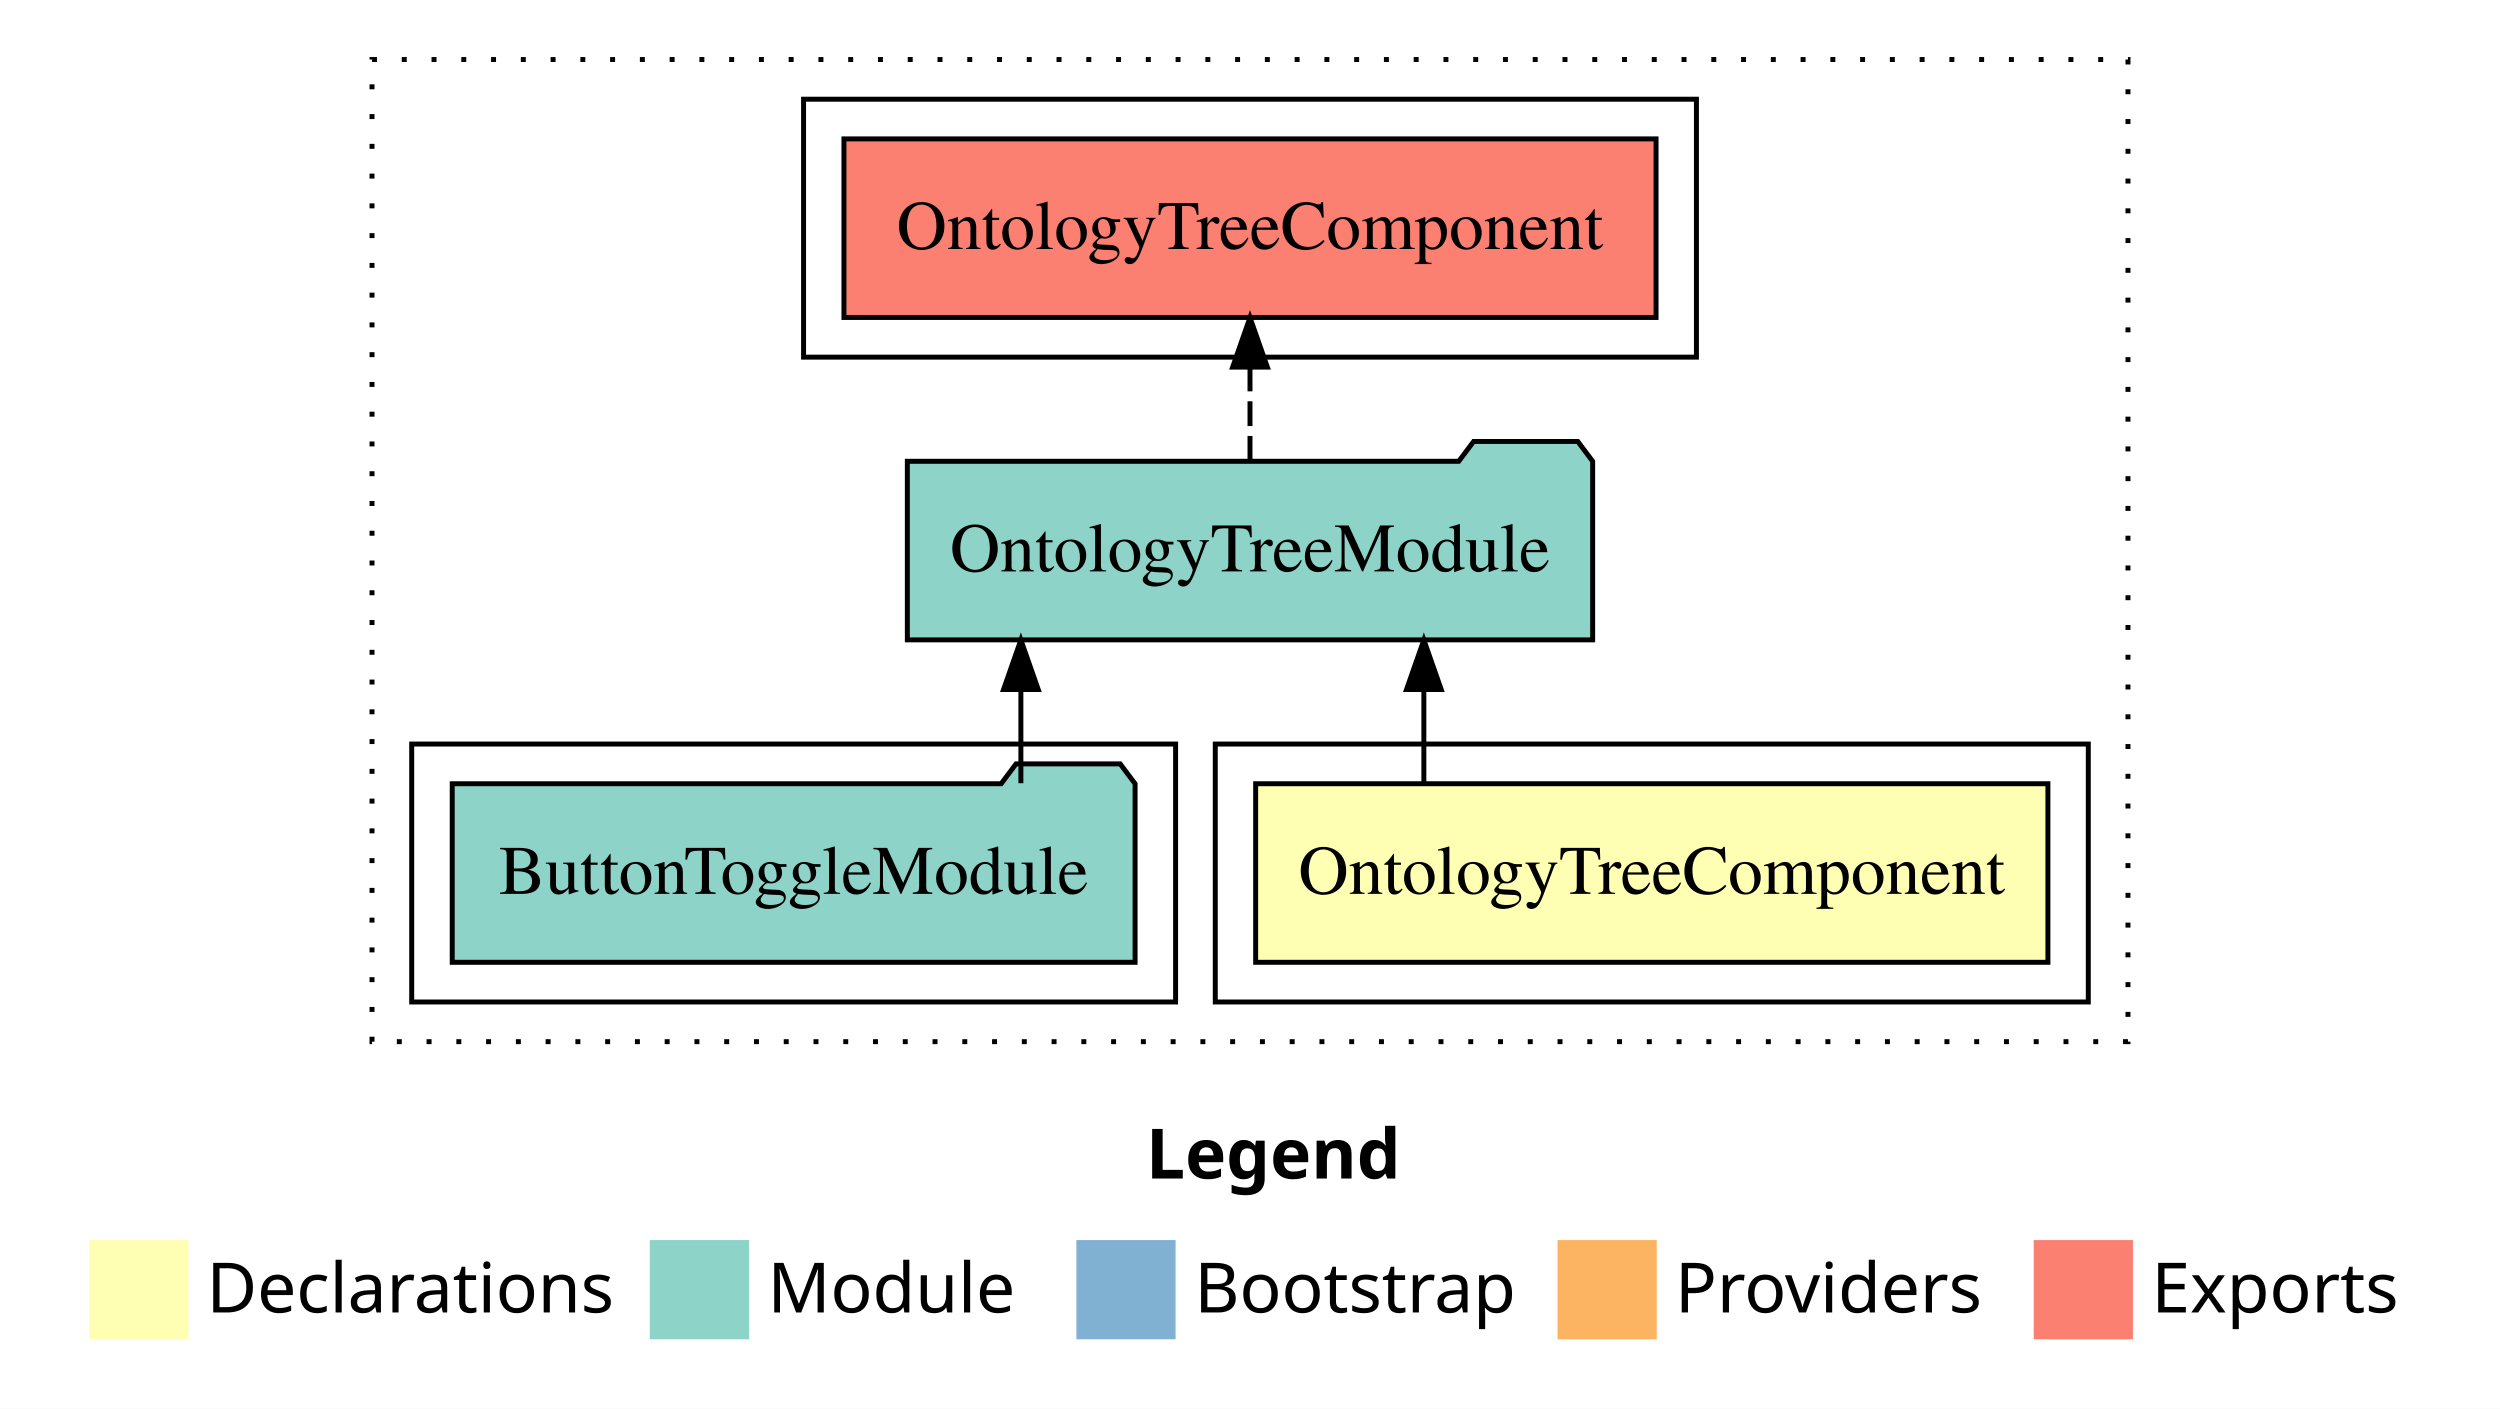
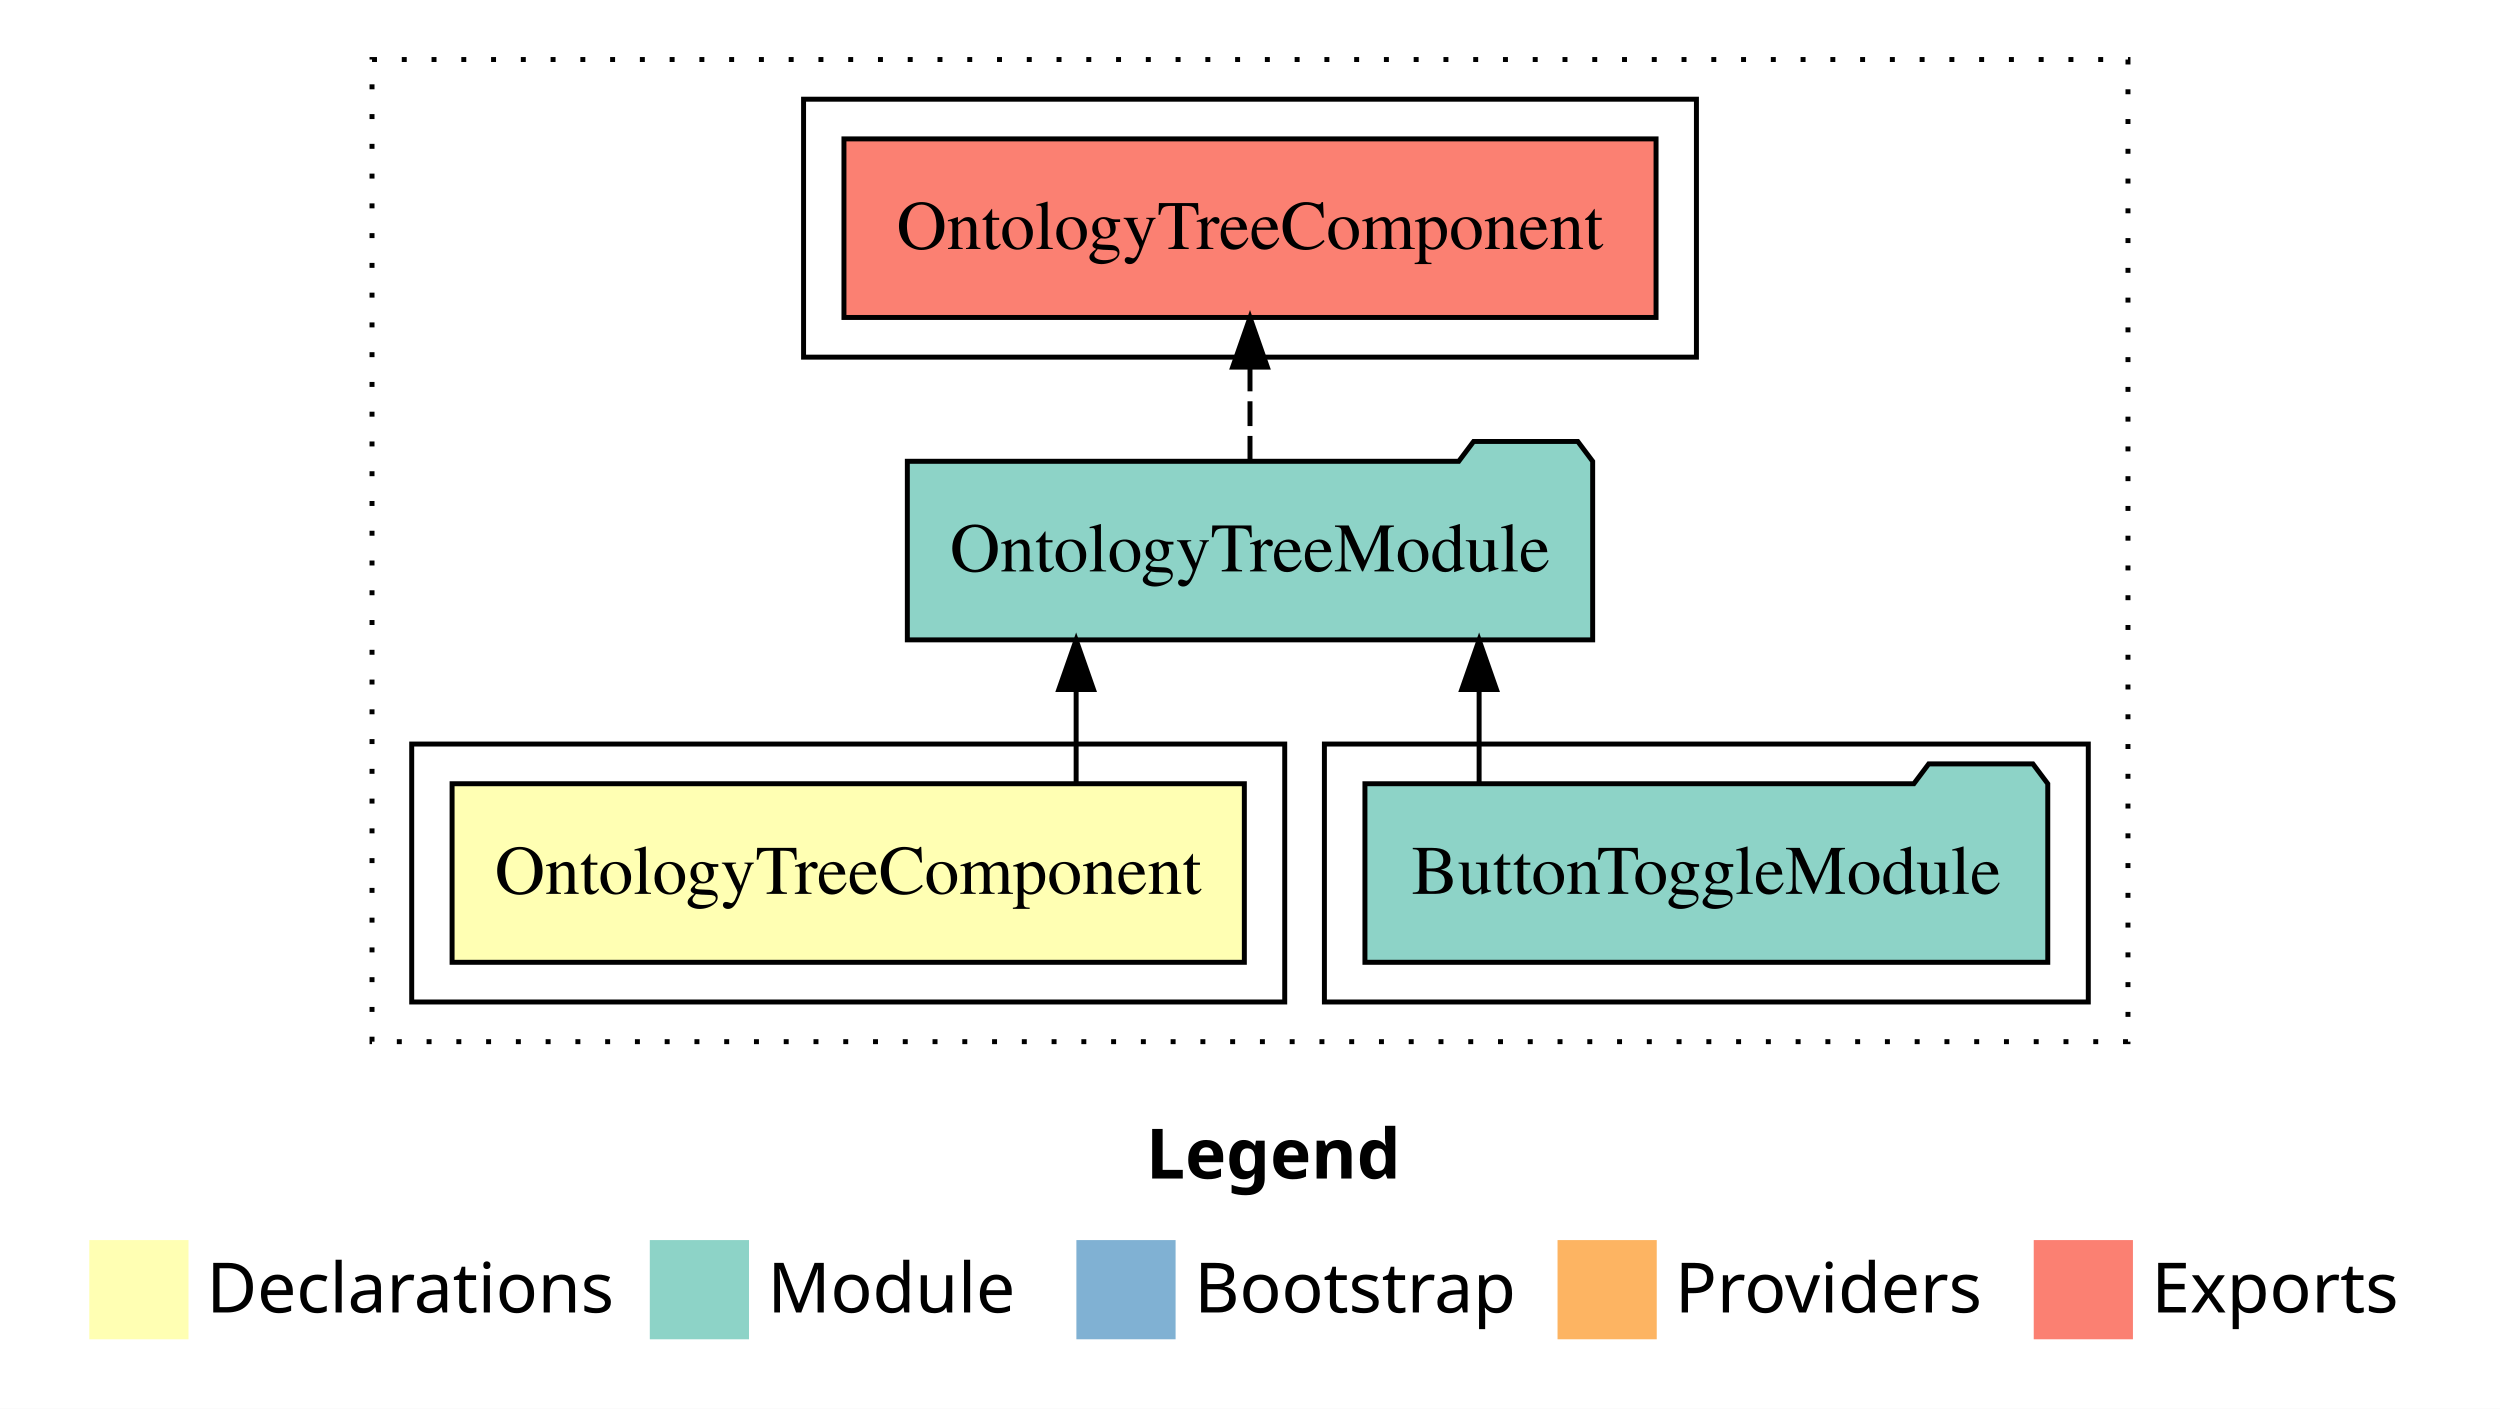
<svg xmlns="http://www.w3.org/2000/svg" width="504pt" height="284pt" viewBox="0.00 0.00 504.00 284.00">
  <g id="graph0" class="graph" transform="scale(1 1) rotate(0) translate(4 280)">
    <polygon fill="white" stroke="transparent" points="-4,4 -4,-280 500,-280 500,4 -4,4" />
    <text text-anchor="start" x="227.01" y="-42.4" font-family="Times-12" font-weight="bold" font-size="14.00">Legend</text>
    <polygon fill="#ffffb3" stroke="transparent" points="14,-10 14,-30 34,-30 34,-10 14,-10" />
    <text text-anchor="start" x="37.63" y="-15.4" font-family="Times-12" font-size="14.00">  Declarations</text>
    <polygon fill="#8dd3c7" stroke="transparent" points="127,-10 127,-30 147,-30 147,-10 127,-10" />
    <text text-anchor="start" x="150.73" y="-15.4" font-family="Times-12" font-size="14.00">  Module</text>
    <polygon fill="#80b1d3" stroke="transparent" points="213,-10 213,-30 233,-30 233,-10 213,-10" />
    <text text-anchor="start" x="236.78" y="-15.4" font-family="Times-12" font-size="14.00">  Bootstrap</text>
    <polygon fill="#fdb462" stroke="transparent" points="310,-10 310,-30 330,-30 330,-10 310,-10" />
    <text text-anchor="start" x="333.67" y="-15.4" font-family="Times-12" font-size="14.00">  Providers</text>
    <polygon fill="#fb8072" stroke="transparent" points="406,-10 406,-30 426,-30 426,-10 406,-10" />
    <text text-anchor="start" x="429.73" y="-15.4" font-family="Times-12" font-size="14.00">  Exports</text>
    <g id="clust1" class="cluster">
      <polygon fill="none" stroke="black" stroke-dasharray="1,5" points="71,-70 71,-268 425,-268 425,-70 71,-70" />
    </g>
+     <g id="clust4" class="cluster">
+       <polygon fill="none" stroke="black" points="263,-78 263,-130 417,-130 417,-78 263,-78" />
+     </g>
+     <g id="clust2" class="cluster">
+       <polygon fill="none" stroke="black" points="79,-78 79,-130 255,-130 255,-78 79,-78" />
+     </g>
    <g id="clust5" class="cluster">
      <polygon fill="none" stroke="black" points="158,-208 158,-260 338,-260 338,-208 158,-208" />
    </g>
-     <g id="clust2" class="cluster">
-       <polygon fill="none" stroke="black" points="241,-78 241,-130 417,-130 417,-78 241,-78" />
-     </g>
-     <g id="clust4" class="cluster">
-       <polygon fill="none" stroke="black" points="79,-78 79,-130 233,-130 233,-78 79,-78" />
-     </g>
    <g id="node1" class="node">
-       <polygon fill="#ffffb3" stroke="black" points="408.86,-122 249.14,-122 249.14,-86 408.86,-86 408.86,-122" />
-       <text text-anchor="middle" x="329" y="-99.8" font-family="Times,serif" font-size="14.00">OntologyTreeComponent</text>
+       <polygon fill="#ffffb3" stroke="black" points="246.86,-122 87.14,-122 87.14,-86 246.86,-86 246.86,-122" />
+       <text text-anchor="middle" x="167" y="-99.8" font-family="Times,serif" font-size="14.00">OntologyTreeComponent</text>
    </g>
    <g id="node2" class="node">
      <polygon fill="#8dd3c7" stroke="black" points="317.08,-187 314.08,-191 293.08,-191 290.08,-187 178.92,-187 178.92,-151 317.08,-151 317.08,-187" />
      <text text-anchor="middle" x="248" y="-164.8" font-family="Times,serif" font-size="14.00">OntologyTreeModule</text>
    </g>
    <g id="edge1" class="edge">
-       <path fill="none" stroke="black" d="M283.05,-122.11C283.05,-122.11 283.05,-140.99 283.05,-140.99" />
-       <polygon fill="black" stroke="black" points="279.55,-140.99 283.05,-150.99 286.55,-140.99 279.55,-140.99" />
+       <path fill="none" stroke="black" d="M212.95,-122.11C212.95,-122.11 212.95,-140.99 212.95,-140.99" />
+       <polygon fill="black" stroke="black" points="209.45,-140.99 212.95,-150.99 216.45,-140.99 209.45,-140.99" />
    </g>
    <g id="node4" class="node">
      <polygon fill="#fb8072" stroke="black" points="329.86,-252 166.14,-252 166.14,-216 329.86,-216 329.86,-252" />
      <text text-anchor="middle" x="248" y="-229.8" font-family="Times,serif" font-size="14.00">OntologyTreeComponent </text>
    </g>
    <g id="edge3" class="edge">
      <path fill="none" stroke="black" stroke-dasharray="5,2" d="M248,-187.11C248,-187.11 248,-205.99 248,-205.99" />
      <polygon fill="black" stroke="black" points="244.5,-205.99 248,-215.99 251.5,-205.99 244.5,-205.99" />
    </g>
    <g id="node3" class="node">
-       <polygon fill="#8dd3c7" stroke="black" points="224.83,-122 221.83,-126 200.83,-126 197.83,-122 87.17,-122 87.17,-86 224.83,-86 224.83,-122" />
-       <text text-anchor="middle" x="156" y="-99.8" font-family="Times,serif" font-size="14.00">ButtonToggleModule</text>
+       <polygon fill="#8dd3c7" stroke="black" points="408.83,-122 405.83,-126 384.83,-126 381.83,-122 271.17,-122 271.17,-86 408.83,-86 408.83,-122" />
+       <text text-anchor="middle" x="340" y="-99.8" font-family="Times,serif" font-size="14.00">ButtonToggleModule</text>
    </g>
    <g id="edge2" class="edge">
-       <path fill="none" stroke="black" d="M201.81,-122.11C201.81,-122.11 201.81,-140.99 201.81,-140.99" />
-       <polygon fill="black" stroke="black" points="198.31,-140.99 201.81,-150.99 205.31,-140.99 198.31,-140.99" />
+       <path fill="none" stroke="black" d="M294.19,-122.11C294.19,-122.11 294.19,-140.99 294.19,-140.99" />
+       <polygon fill="black" stroke="black" points="290.69,-140.99 294.19,-150.99 297.69,-140.99 290.69,-140.99" />
    </g>
  </g>
</svg>
